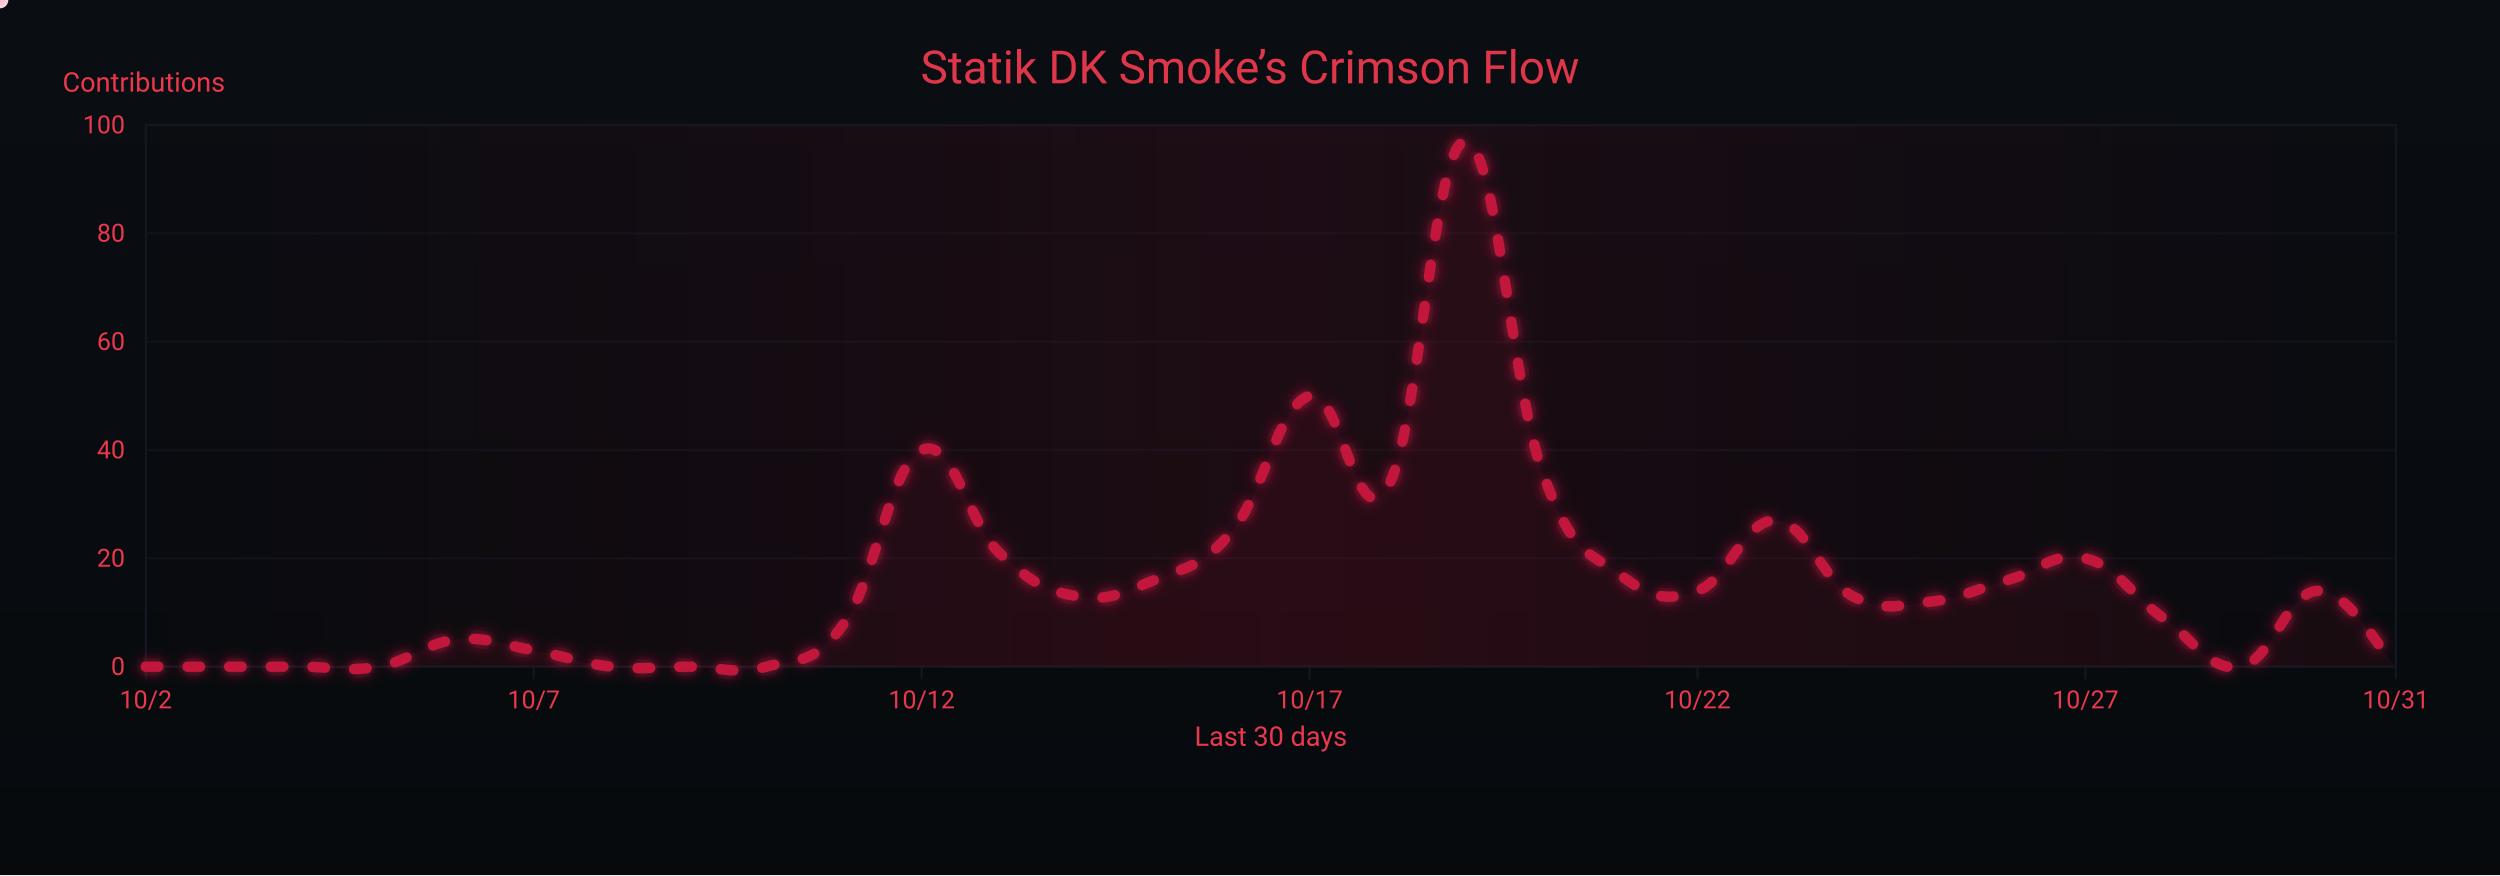
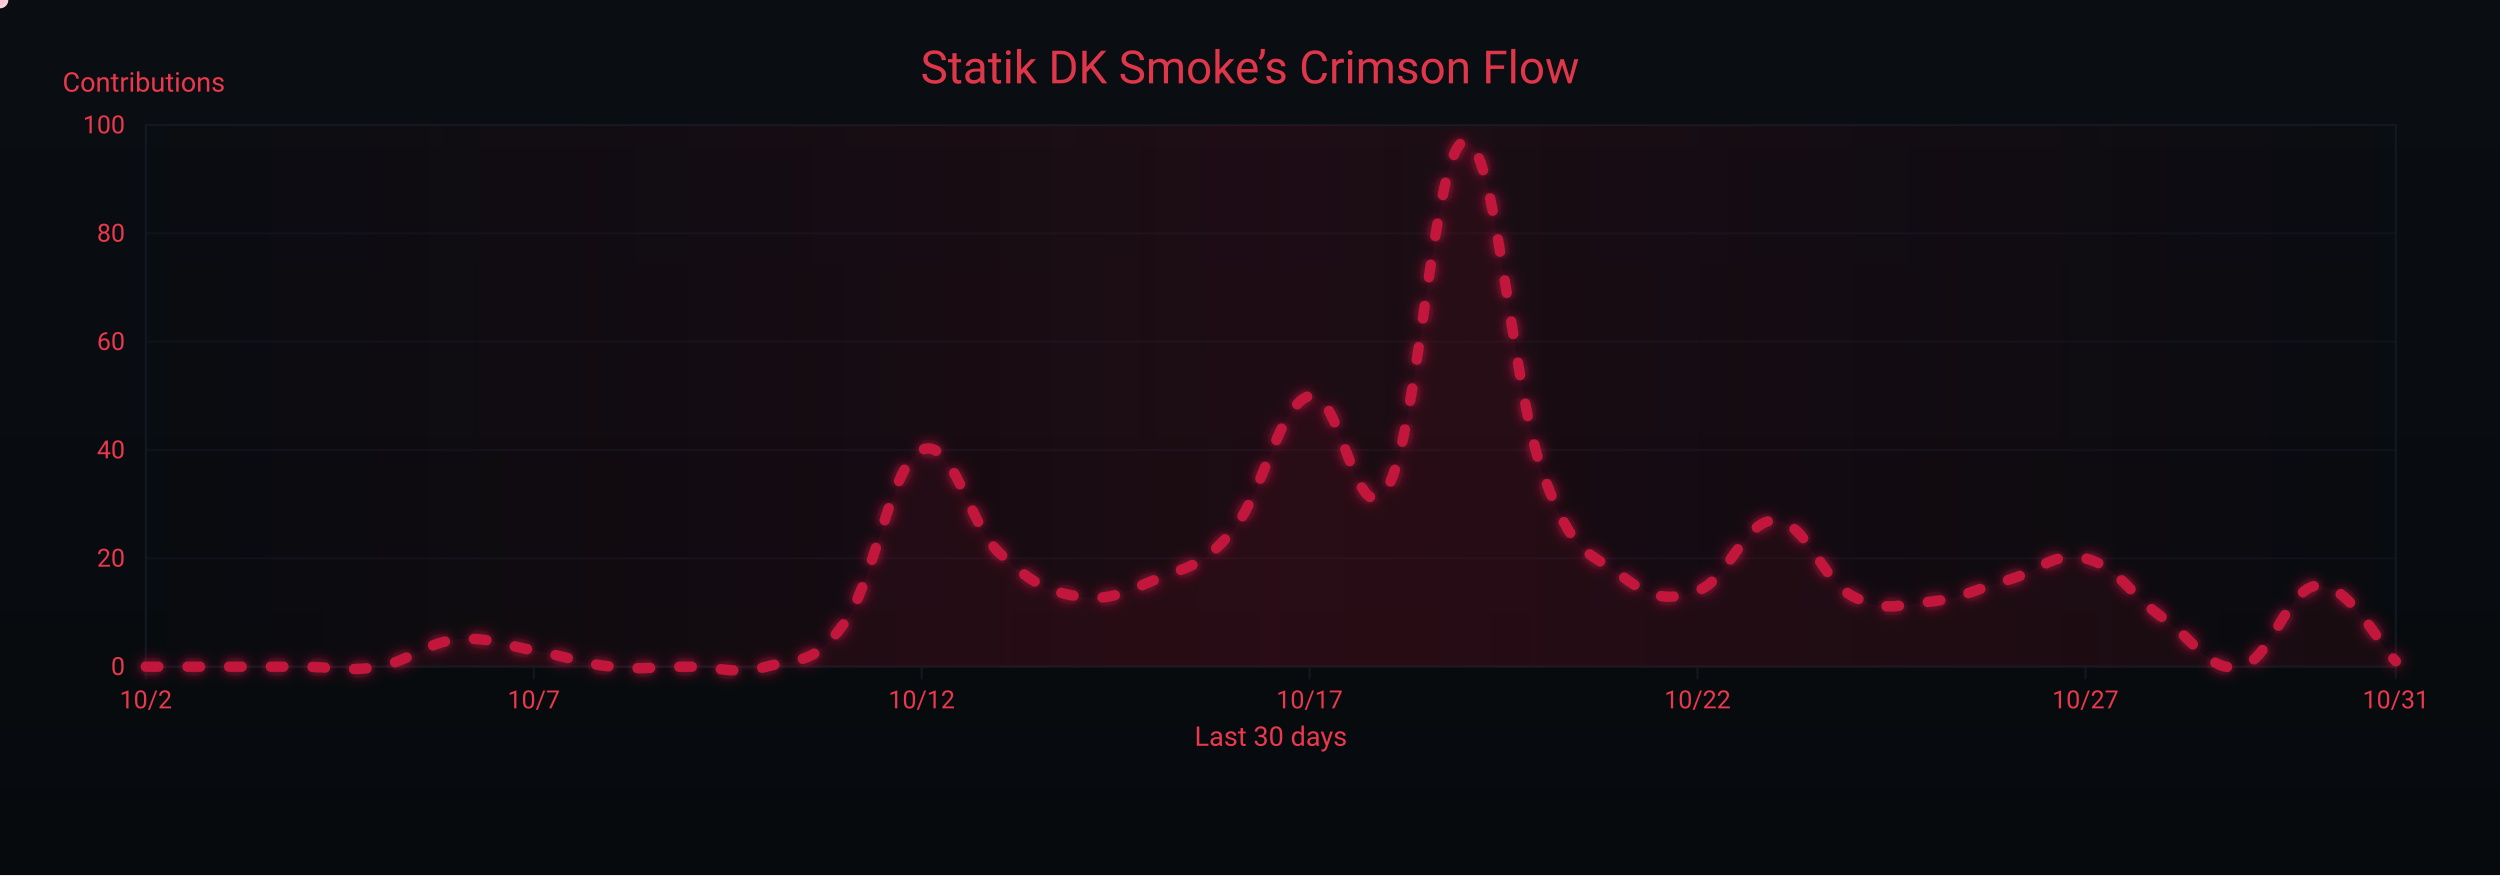
<svg xmlns="http://www.w3.org/2000/svg" width="1200" height="420" viewBox="0 0 1200 420" role="img" aria-label="Crimson Flow Graph">
  <defs>
    <linearGradient id="bgGrad" x1="0" y1="0" x2="0" y2="1">
      <stop offset="0%" stop-color="#0a0d12" />
      <stop offset="100%" stop-color="#070a0d" />
    </linearGradient>
    <filter id="glow">
      <feGaussianBlur stdDeviation="3" result="b1" />
      <feMerge>
        <feMergeNode in="b1" />
        <feMergeNode in="SourceGraphic" />
      </feMerge>
    </filter>
    <linearGradient id="sheen" x1="0" y1="0" x2="1" y2="0">
      <stop offset="0%" stop-color="#9b0e2a" stop-opacity="0" />
      <stop offset="50%" stop-color="#9b0e2a" stop-opacity=".14" />
      <stop offset="100%" stop-color="#9b0e2a" stop-opacity="0" />
      <animateTransform attributeName="gradientTransform" type="translate" from="-1 0" to="1 0" dur="9s" repeatCount="indefinite" />
    </linearGradient>
  </defs>
  <rect width="1200" height="420" fill="url(#bgGrad)" />
  <rect x="70" y="60" width="1080" height="260" fill="none" stroke="#121821" stroke-width="1" />
  <g font-family="ui-sans-serif,system-ui,-apple-system,Segoe UI,Roboto,Ubuntu,Arial" font-size="12">
    <path d="M70,320.0 H1150" stroke="#121821" stroke-width="1" opacity="0.6" />
    <text x="60" y="324.0" text-anchor="end" fill="#ea384c">0</text>
    <path d="M70,268.0 H1150" stroke="#121821" stroke-width="1" opacity="0.6" />
    <text x="60" y="272.0" text-anchor="end" fill="#ea384c">20</text>
    <path d="M70,216.0 H1150" stroke="#121821" stroke-width="1" opacity="0.6" />
    <text x="60" y="220.0" text-anchor="end" fill="#ea384c">40</text>
    <path d="M70,164.0 H1150" stroke="#121821" stroke-width="1" opacity="0.6" />
    <text x="60" y="168.0" text-anchor="end" fill="#ea384c">60</text>
    <path d="M70,112.0 H1150" stroke="#121821" stroke-width="1" opacity="0.6" />
    <text x="60" y="116.0" text-anchor="end" fill="#ea384c">80</text>
    <path d="M70,60.0 H1150" stroke="#121821" stroke-width="1" opacity="0.6" />
    <text x="60" y="64.0" text-anchor="end" fill="#ea384c">100</text>
    <text x="30" y="44" fill="#ea384c" font-size="13">Contributions</text>
  </g>
  <g font-family="ui-sans-serif,system-ui,-apple-system,Segoe UI,Roboto,Ubuntu,Arial" font-size="12">
    <path d="M70.0,320 V326" stroke="#121821" stroke-width="1" />
    <text x="70.0" y="340" text-anchor="middle" fill="#ea384c">10/2</text>
    <path d="M256.2,320 V326" stroke="#121821" stroke-width="1" />
    <text x="256.2" y="340" text-anchor="middle" fill="#ea384c">10/7</text>
    <path d="M442.4,320 V326" stroke="#121821" stroke-width="1" />
    <text x="442.4" y="340" text-anchor="middle" fill="#ea384c">10/12</text>
    <path d="M628.6,320 V326" stroke="#121821" stroke-width="1" />
    <text x="628.6" y="340" text-anchor="middle" fill="#ea384c">10/17</text>
    <path d="M814.8,320 V326" stroke="#121821" stroke-width="1" />
    <text x="814.8" y="340" text-anchor="middle" fill="#ea384c">10/22</text>
    <path d="M1001.0,320 V326" stroke="#121821" stroke-width="1" />
    <text x="1001.0" y="340" text-anchor="middle" fill="#ea384c">10/27</text>
    <path d="M1150.0,320 V326" stroke="#121821" stroke-width="1" />
    <text x="1150.0" y="340" text-anchor="middle" fill="#ea384c">10/31</text>
    <text x="610" y="358" text-anchor="middle" fill="#ea384c" font-size="13">Last 30 days</text>
  </g>
  <rect x="70" y="60" width="1080" height="260" fill="url(#sheen)" />
  <text x="600" y="40" text-anchor="middle" font-family="ui-sans-serif,system-ui,-apple-system,Segoe UI,Roboto,Ubuntu,Arial" font-size="22" fill="#ea384c" opacity=".95">Statik DK Smoke’s Crimson Flow</text>
-   <path d="M70.0,320.0 C77.4,320.0 92.3,320.0 107.2,320.0 C122.1,320.0 129.6,320.0 144.5,320.0 C159.4,320.0 166.8,322.6 181.7,320.0 C196.6,317.4 204.1,308.6 219.0,307.0 C233.9,305.4 241.3,309.6 256.2,312.2 C271.1,314.8 278.6,318.4 293.4,320.0 C308.3,321.6 315.8,320.0 330.7,320.0 C345.6,320.0 353.0,324.2 367.9,320.0 C382.8,315.8 390.3,320.0 405.2,299.2 C420.1,278.4 427.5,222.8 442.4,216.0 C457.3,209.2 464.8,251.4 479.7,265.4 C494.6,279.4 502.0,283.6 516.9,286.2 C531.8,288.8 539.2,284.6 554.1,278.4 C569.0,272.2 576.5,272.7 591.4,255.0 C606.3,237.3 613.7,194.2 628.6,190.0 C643.5,185.8 651.0,258.6 665.9,234.2 C680.8,209.8 688.2,69.4 703.1,67.8 C718.0,66.2 725.4,184.8 740.3,226.4 C755.2,268.0 762.7,264.4 777.6,275.8 C792.5,287.2 799.9,288.8 814.8,283.6 C829.7,278.4 837.2,249.3 852.1,249.8 C867.0,250.3 874.4,278.4 889.3,286.2 C904.2,294.0 911.7,290.4 926.6,288.8 C941.4,287.2 948.9,282.6 963.8,278.4 C978.7,274.2 986.1,264.4 1001.0,268.0 C1015.9,271.6 1023.4,286.2 1038.3,296.6 C1053.2,307.0 1060.6,322.6 1075.5,320.0 C1090.4,317.4 1097.9,283.6 1112.8,283.6 C1127.7,283.6 1142.6,312.7 1150.0,320.0 L 1150,320 L 70,320 Z" fill="#7a0f26" opacity=".13">
+   <path d="M70.0,320.0 C77.4,320.0 92.3,320.0 107.2,320.0 C122.1,320.0 129.6,320.0 144.5,320.0 C159.4,320.0 166.8,322.6 181.7,320.0 C196.6,317.4 204.1,308.6 219.0,307.0 C233.9,305.4 241.3,309.6 256.2,312.2 C271.1,314.8 278.6,318.4 293.4,320.0 C308.3,321.6 315.8,320.0 330.7,320.0 C345.6,320.0 353.0,324.2 367.9,320.0 C382.8,315.8 390.3,320.0 405.2,299.2 C420.1,278.4 427.5,222.8 442.4,216.0 C457.3,209.2 464.8,251.4 479.7,265.4 C494.6,279.4 502.0,283.6 516.9,286.2 C531.8,288.8 539.2,284.6 554.1,278.4 C569.0,272.2 576.5,272.7 591.4,255.0 C606.3,237.3 613.7,194.2 628.6,190.0 C643.5,185.8 651.0,258.6 665.9,234.2 C680.8,209.8 688.2,69.4 703.1,67.8 C718.0,66.2 725.4,184.8 740.3,226.4 C755.2,268.0 762.7,264.4 777.6,275.8 C792.5,287.2 799.9,288.8 814.8,283.6 C829.7,278.4 837.2,249.3 852.1,249.8 C867.0,250.3 874.4,278.4 889.3,286.2 C904.2,294.0 911.7,290.4 926.6,288.8 C941.4,287.2 948.9,282.6 963.8,278.4 C978.7,274.2 986.1,264.4 1001.0,268.0 C1015.9,271.6 1023.4,286.2 1038.3,296.6 C1053.2,307.0 1060.6,323.1 1075.5,320.0 C1090.4,316.9 1097.9,281.5 1112.8,281.0 C1127.7,280.5 1142.6,310.1 1150.0,317.4 L 1150,320 L 70,320 Z" fill="#7a0f26" opacity=".13">
    <animate attributeName="opacity" values=".10;.17;.10" dur="6s" repeatCount="indefinite" />
  </path>
-   <path id="curve" d="M70.0,320.0 C77.4,320.0 92.3,320.0 107.2,320.0 C122.1,320.0 129.6,320.0 144.5,320.0 C159.4,320.0 166.8,322.6 181.7,320.0 C196.6,317.4 204.1,308.6 219.0,307.0 C233.9,305.4 241.3,309.6 256.2,312.2 C271.1,314.8 278.6,318.4 293.4,320.0 C308.3,321.6 315.8,320.0 330.7,320.0 C345.6,320.0 353.0,324.2 367.9,320.0 C382.8,315.8 390.3,320.0 405.2,299.2 C420.1,278.4 427.5,222.8 442.4,216.0 C457.3,209.2 464.8,251.4 479.7,265.4 C494.6,279.4 502.0,283.6 516.9,286.2 C531.8,288.8 539.2,284.6 554.1,278.4 C569.0,272.2 576.5,272.7 591.4,255.0 C606.3,237.3 613.7,194.2 628.6,190.0 C643.5,185.8 651.0,258.6 665.9,234.2 C680.8,209.8 688.2,69.4 703.1,67.8 C718.0,66.2 725.4,184.8 740.3,226.4 C755.2,268.0 762.7,264.4 777.6,275.8 C792.5,287.2 799.9,288.8 814.8,283.6 C829.7,278.4 837.2,249.3 852.1,249.8 C867.0,250.3 874.4,278.4 889.3,286.2 C904.2,294.0 911.7,290.4 926.6,288.8 C941.4,287.2 948.9,282.6 963.8,278.4 C978.7,274.2 986.1,264.4 1001.0,268.0 C1015.9,271.6 1023.4,286.2 1038.3,296.6 C1053.2,307.0 1060.6,322.6 1075.5,320.0 C1090.4,317.4 1097.9,283.6 1112.8,283.6 C1127.7,283.6 1142.6,312.7 1150.0,320.0" fill="none" stroke="#c3193d" stroke-width="5" stroke-linecap="round" stroke-linejoin="round" stroke-dasharray="6 14" filter="url(#glow)">
+   <path id="curve" d="M70.0,320.0 C77.4,320.0 92.3,320.0 107.2,320.0 C122.1,320.0 129.6,320.0 144.5,320.0 C159.4,320.0 166.8,322.6 181.7,320.0 C196.6,317.4 204.1,308.6 219.0,307.0 C233.9,305.4 241.3,309.6 256.2,312.2 C271.1,314.8 278.6,318.4 293.4,320.0 C308.3,321.6 315.8,320.0 330.7,320.0 C345.6,320.0 353.0,324.2 367.9,320.0 C382.8,315.8 390.3,320.0 405.2,299.2 C420.1,278.4 427.5,222.8 442.4,216.0 C457.3,209.2 464.8,251.4 479.7,265.4 C494.6,279.4 502.0,283.6 516.9,286.2 C531.8,288.8 539.2,284.6 554.1,278.4 C569.0,272.2 576.5,272.7 591.4,255.0 C606.3,237.3 613.7,194.2 628.6,190.0 C643.5,185.8 651.0,258.6 665.9,234.2 C680.8,209.8 688.2,69.4 703.1,67.8 C718.0,66.2 725.4,184.8 740.3,226.4 C755.2,268.0 762.7,264.4 777.6,275.8 C792.5,287.2 799.9,288.8 814.8,283.6 C829.7,278.4 837.2,249.3 852.1,249.8 C867.0,250.3 874.4,278.4 889.3,286.2 C904.2,294.0 911.7,290.4 926.6,288.8 C941.4,287.2 948.9,282.6 963.8,278.4 C978.7,274.2 986.1,264.4 1001.0,268.0 C1015.9,271.6 1023.4,286.2 1038.3,296.6 C1053.2,307.0 1060.6,323.1 1075.5,320.0 C1090.4,316.9 1097.9,281.5 1112.8,281.0 C1127.7,280.5 1142.6,310.1 1150.0,317.4" fill="none" stroke="#c3193d" stroke-width="5" stroke-linecap="round" stroke-linejoin="round" stroke-dasharray="6 14" filter="url(#glow)">
    <animate attributeName="stroke-dashoffset" values="0;-220" dur="4.8s" repeatCount="indefinite" />
  </path>
  <g fill="#ffd1db">
    <circle r="4">
      <animateMotion dur="7s" rotate="auto" repeatCount="indefinite">
        <mpath href="#curve" />
      </animateMotion>
      <animate attributeName="opacity" values="1;.3;1" dur="2.2s" repeatCount="indefinite" />
    </circle>
    <circle r="3" fill="#ffffff">
      <animateMotion dur="8.2s" begin="1s" rotate="auto" repeatCount="indefinite">
        <mpath href="#curve" />
      </animateMotion>
      <animate attributeName="opacity" values=".7;.2;.7" dur="2.4s" repeatCount="indefinite" />
    </circle>
    <circle r="3" fill="#ffc7d3">
      <animateMotion dur="6s" begin="2s" rotate="auto" repeatCount="indefinite">
        <mpath href="#curve" />
      </animateMotion>
      <animate attributeName="opacity" values=".8;.3;.8" dur="2s" repeatCount="indefinite" />
    </circle>
  </g>
</svg>
